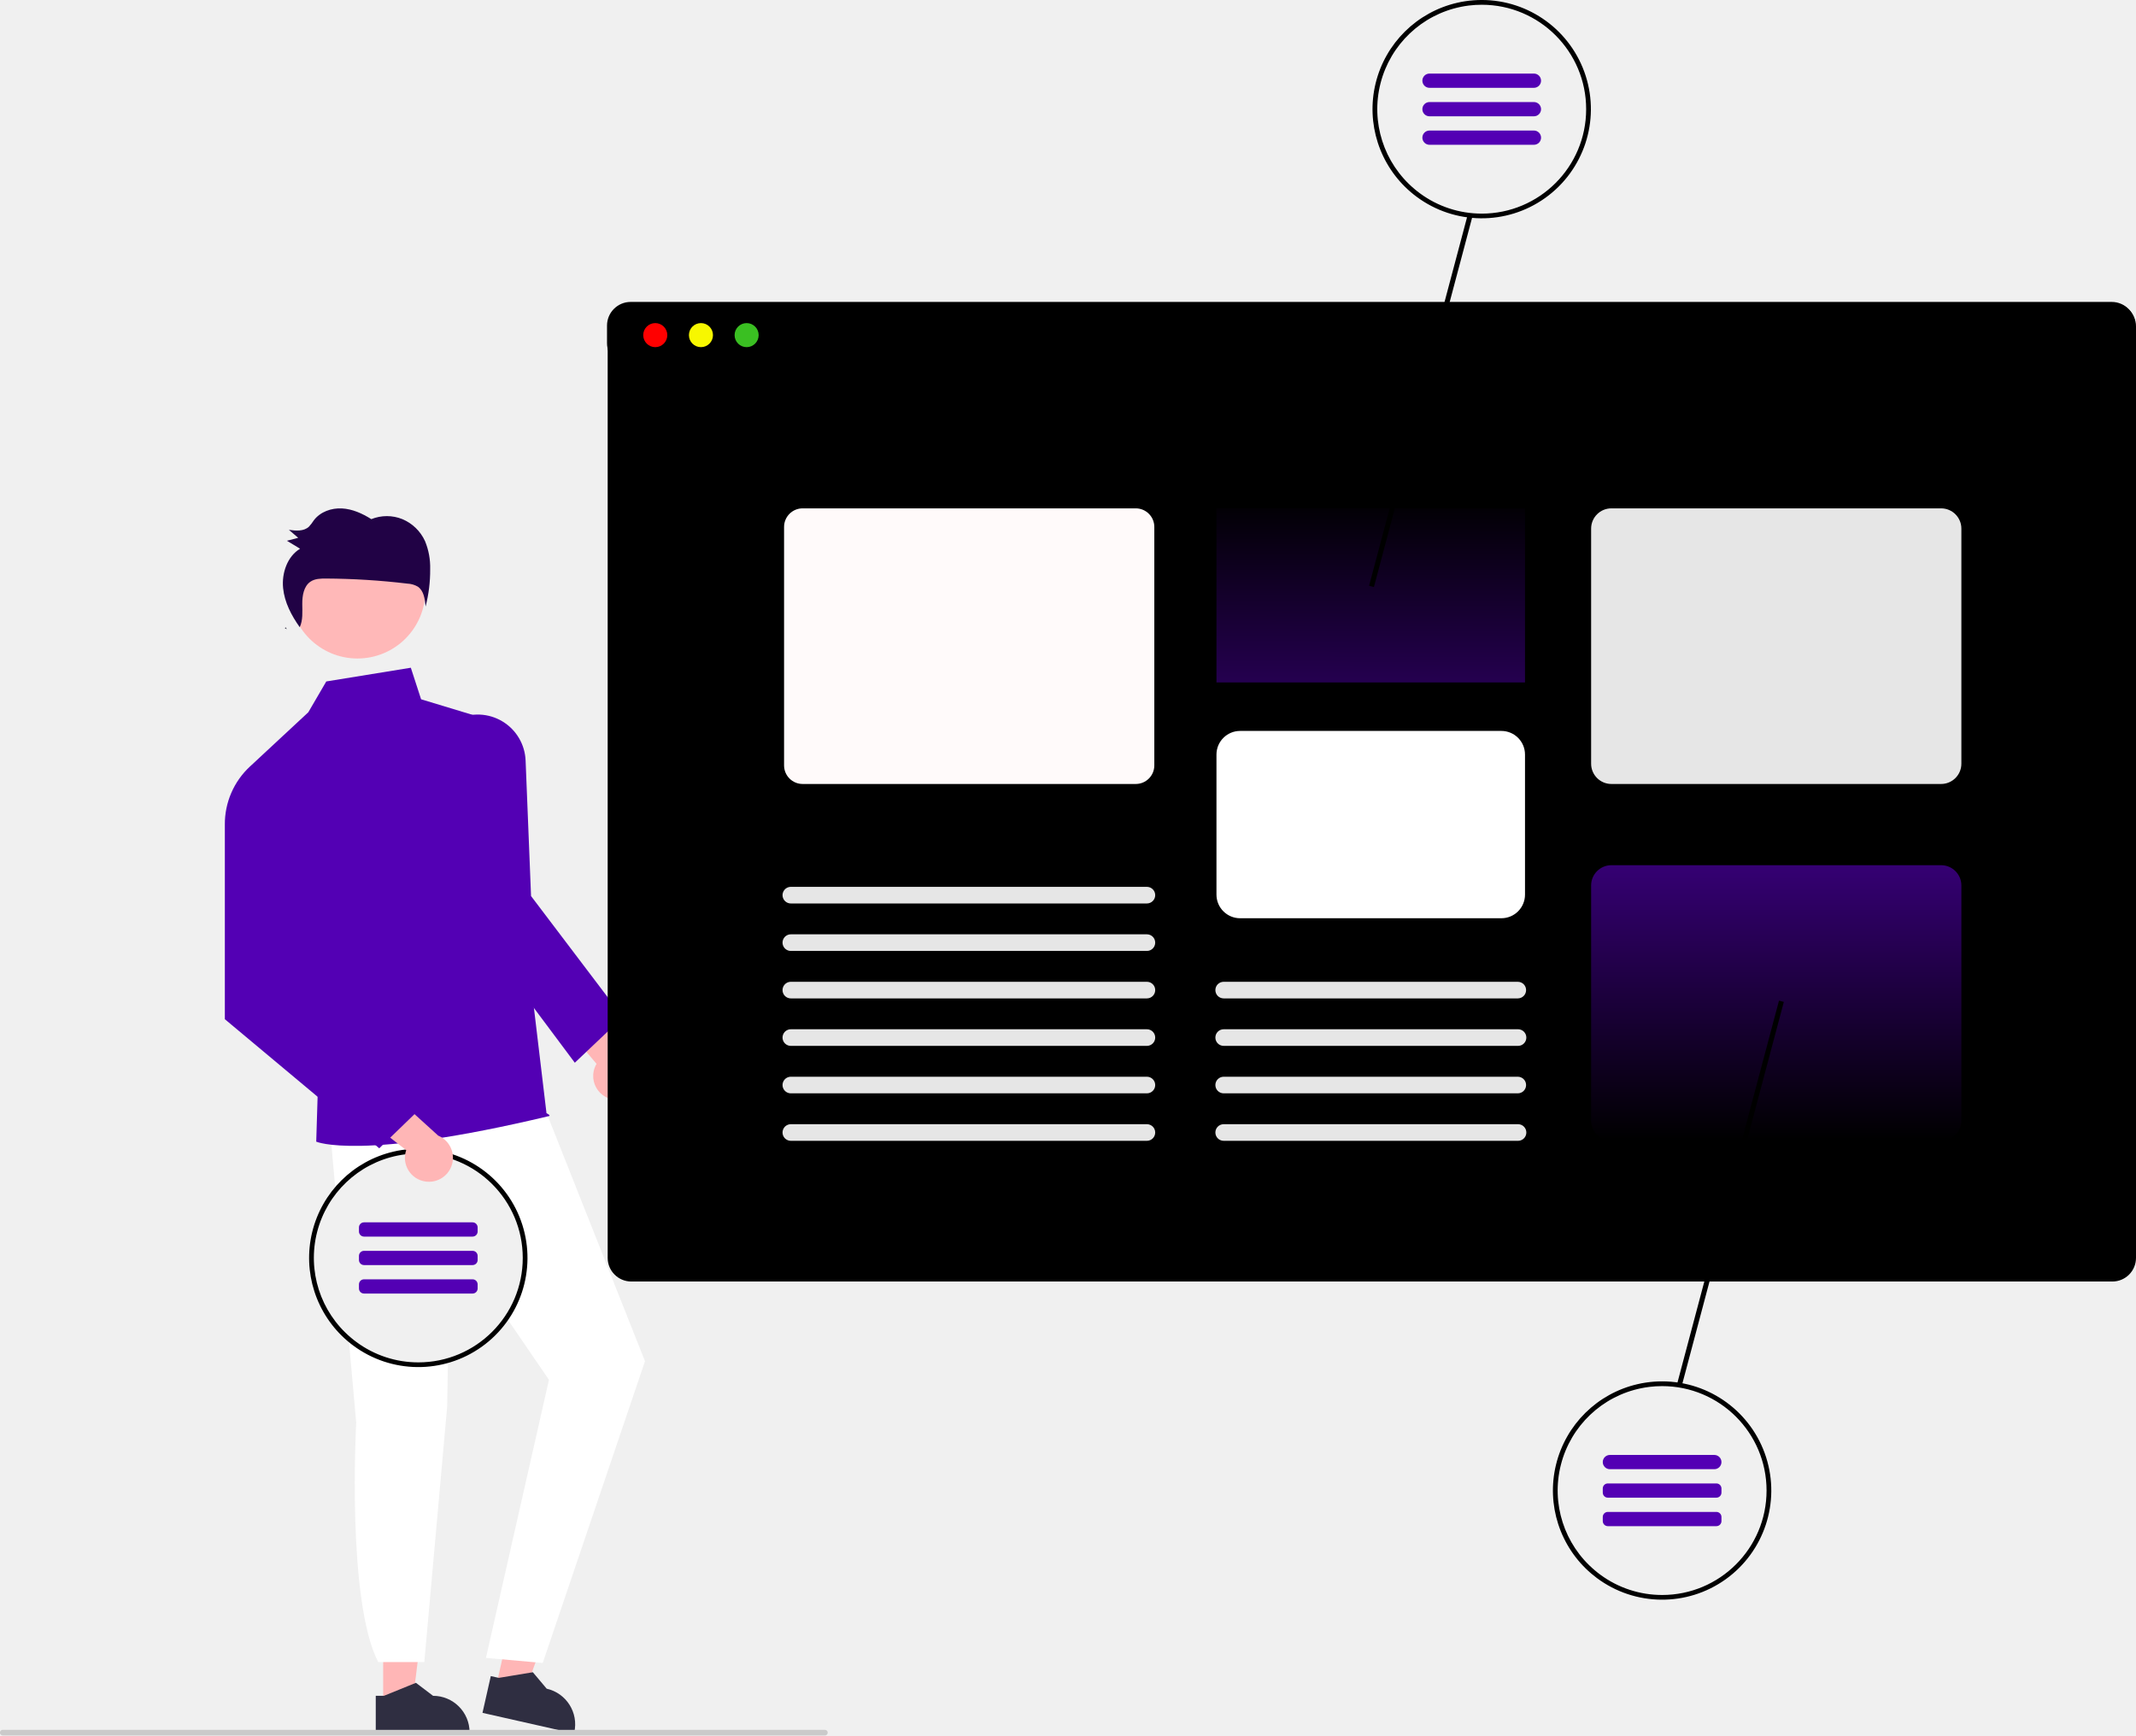
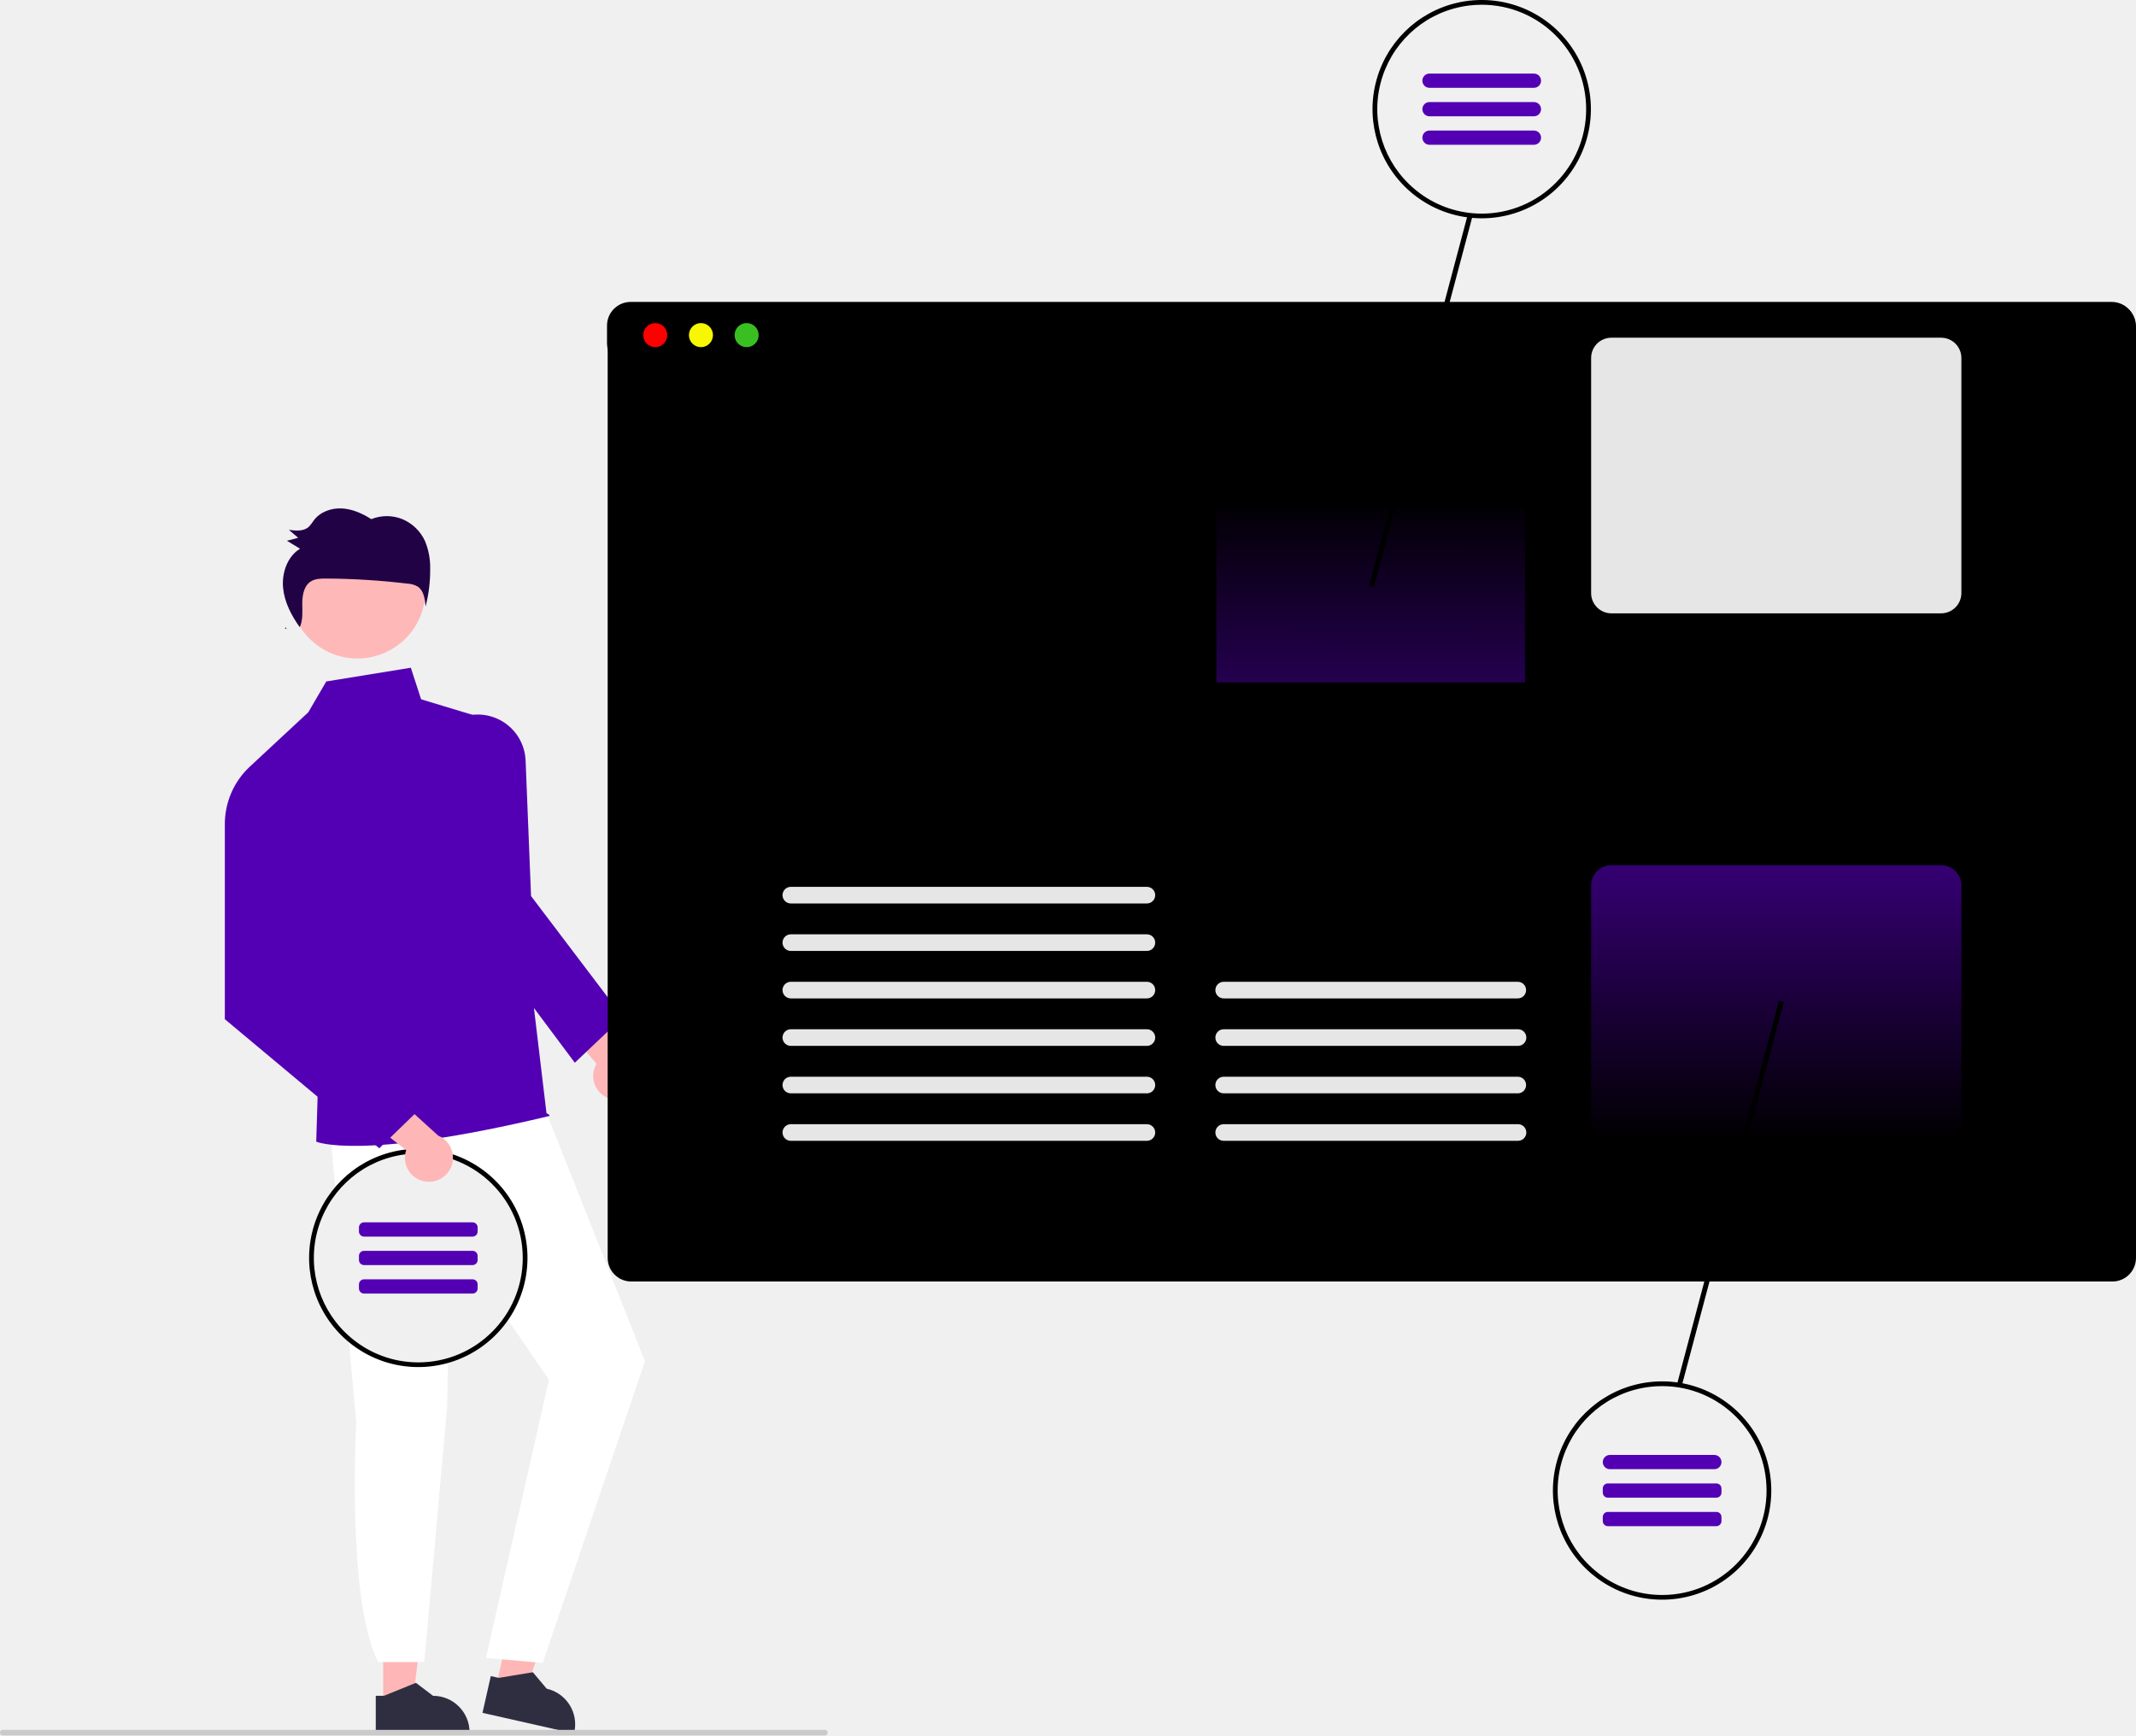
- <svg xmlns="http://www.w3.org/2000/svg" xmlns:xlink="http://www.w3.org/1999/xlink" width="1264.877" height="1027.782" viewBox="0 0 1264.877 1027.782">
+ <svg xmlns="http://www.w3.org/2000/svg" id="eVhFtrDjb481" viewBox="0 0 1264.877 1027.782" shape-rendering="geometricPrecision" text-rendering="geometricPrecision">
+   <style>#eVhFtrDjb4828 {animation: eVhFtrDjb4828__sz 2000ms linear infinite normal forwards}@keyframes eVhFtrDjb4828__sz { 0% {width: 0px;height: 0px} 10% {width: 0px;height: 0px} 55% {width: 182.709px;height: 110.93px} 100% {width: 182.709px;height: 110.93px}} #eVhFtrDjb4829_to {animation: eVhFtrDjb4829_to__to 2000ms linear infinite normal forwards}@keyframes eVhFtrDjb4829_to__to { 0% {transform: translate(942.216px,200px)} 50% {transform: translate(942.216px,301.058px)} 100% {transform: translate(942.216px,301.058px)}} #eVhFtrDjb4831 {animation: eVhFtrDjb4831__sz 2000ms linear infinite normal forwards}@keyframes eVhFtrDjb4831__sz { 0% {width: 0px;height: 0px} 50% {width: 219.251px;height: 163.228px} 100% {width: 219.251px;height: 163.228px}}</style>
  <defs>
-     <linearGradient id="linear-gradient" x1="0.532" y1="2.365" x2="0.541" y2="-0.073" gradientUnits="objectBoundingBox">
-       <stop offset="0" stop-color="#5300b4" />
-       <stop offset="1" />
+     <linearGradient id="eVhFtrDjb4827-fill" x1="0.532" y1="2.365" x2="0.541" y2="-0.073" spreadMethod="pad" gradientUnits="objectBoundingBox" gradientTransform="matrix(1 0 0 1 0 0)">
+       <stop id="eVhFtrDjb4827-fill-0" offset="0%" stop-color="rgb(83,0,180)" />
+       <stop id="eVhFtrDjb4827-fill-1" offset="100%" stop-color="rgb(0,0,0)" />
    </linearGradient>
-     <linearGradient id="linear-gradient-2" x1="0.5" y1="-0.563" x2="0.5" y2="1" xlink:href="#linear-gradient" />
+     <linearGradient id="eVhFtrDjb4830-fill" x1="0.5" y1="-0.563" x2="0.5" y2="1" spreadMethod="pad" gradientUnits="objectBoundingBox" gradientTransform="matrix(1 0 0 1 0 0)">
+       <stop id="eVhFtrDjb4830-fill-0" offset="0%" stop-color="rgb(83,0,180)" />
+       <stop id="eVhFtrDjb4830-fill-1" offset="100%" stop-color="rgb(0,0,0)" />
+     </linearGradient>
  </defs>
-   <g id="Group_16" data-name="Group 16" transform="translate(0)">
-     <path id="Path_372" data-name="Path 372" d="M417.936,565.015a14.135,14.135,0,0,1-7.2-20.441L378.3,506.22l25.917-3.1,26.828,36.9a14.211,14.211,0,0,1-13.105,25Z" transform="translate(-57.491 85.438)" fill="#ffb6b6" />
-     <path id="Path_373" data-name="Path 373" d="M161.429,737.664h17.232l8.2-66.469H161.425Z" transform="translate(65.479 272.255)" fill="#ffb6b6" />
-     <path id="Path_374" data-name="Path 374" d="M308.367,801.106h4.851l18.937-7.7,10.15,7.7h0a21.629,21.629,0,0,1,21.628,21.626v.7l-55.566,0Z" transform="translate(-85.856 203.186)" fill="#2f2e41" />
-     <path id="Path_375" data-name="Path 375" d="M208.937,729.466l16.81,3.8,22.638-63.031-24.809-5.6Z" transform="translate(84.751 269.592)" fill="#ffb6b6" />
-     <path id="Path_376" data-name="Path 376" d="M358.254,791.223l4.731,1.068,20.168-3.341,8.2,9.747h0a21.629,21.629,0,0,1,16.332,25.86l-.155.686-54.2-12.238Z" transform="translate(-67.615 201.379)" fill="#2f2e41" />
-     <path id="Path_377" data-name="Path 377" d="M289.05,568.2l15.583,174.592s-5.839,104.817,13,141.7H344.96l13.529-151.274,1.7-101.536,58.581,85.662L381.456,882.021l33.63,3.006,60.547-178.71L409.115,538.551Z" transform="translate(-93.691 99.81)" fill="#fff" />
-     <circle id="Ellipse_39" data-name="Ellipse 39" cx="40.188" cy="40.188" r="40.188" transform="translate(171.491 309.601)" fill="#ffb8b8" />
-     <path id="Path_378" data-name="Path 378" d="M403.365,398.564l-46.689-14.146L350.6,365.733l-50.069,8.127L289.893,392.1l-34.437,32.021L295.8,606.552,294.581,646.4S320.4,658.022,432.4,631.256c1.343-.321-1.468-1.727-1.468-1.727Z" transform="translate(-107.318 29.71)" fill="#5300b4" />
-     <path id="Path_379" data-name="Path 379" d="M412.5,591.66l-54.73-73.289L342.252,388.483l.453-.218a28.368,28.368,0,0,1,40.651,24.42l3.226,80.263,54.356,71.731Z" transform="translate(-72.111 37.71)" fill="#5300b4" />
-     <path id="Path_380" data-name="Path 380" d="M271.265,349.81q-.42-.573-.832-1.156c-.111.233-.2.474-.325.7Z" transform="translate(-101.375 22.782)" fill="#2f2e41" />
-     <path id="Path_381" data-name="Path 381" d="M353.385,317.917a25.643,25.643,0,0,0-13.417-12.962,24.482,24.482,0,0,0-18.355.016c-5.313-3.357-11.216-6.018-17.433-6.347s-12.79,1.977-16.621,7.054a27.133,27.133,0,0,1-2.9,3.773c-3.08,2.852-7.76,2.441-11.853,1.857l5.509,4.721-6.668,1.742,7.78,4.719c-7.529,4.519-10.951,14.383-10.047,23.341.855,8.481,4.95,16.237,9.845,23.13,1.953-4.121,1.532-9.051,1.5-13.692-.034-4.9.834-10.472,4.763-13.213,2.651-1.849,6.059-1.931,9.255-1.914a425.2,425.2,0,0,1,48.236,3.011,13.578,13.578,0,0,1,6.176,1.791c3.54,2.415,4.23,7.4,4.585,11.772a85.293,85.293,0,0,0,2.723-22.112,40.757,40.757,0,0,0-3.074-16.688Z" transform="translate(-101.729 2.476)" fill="#210245" />
-     <circle id="Ellipse_40" data-name="Ellipse 40" cx="63.253" cy="63.253" r="63.253" transform="translate(184.451 681.73)" fill="#f0f0f0" />
-     <path id="Path_382" data-name="Path 382" d="M344.95,568.4a64.978,64.978,0,0,0-9.705.73c-1.652.24-3.254.549-4.843.929a64.627,64.627,0,0,0-27.4,112.169c1.082.914,2.178,1.8,3.317,2.643A64.645,64.645,0,1,0,344.95,568.4Zm0,126.507a61.491,61.491,0,0,1-36.546-11.99c-1.152-.843-2.263-1.715-3.345-2.643a61.811,61.811,0,0,1,27.579-107.826c1.574-.323,3.148-.576,4.751-.773a61.183,61.183,0,0,1,7.562-.464,61.848,61.848,0,0,1,0,123.7Z" transform="translate(-97.245 111.919)" />
-     <rect id="Rectangle_82" data-name="Rectangle 82" width="70.281" height="8.434" rx="3" transform="translate(282.845 732.332) rotate(180)" fill="#5300b4" />
-     <rect id="Rectangle_83" data-name="Rectangle 83" width="70.281" height="8.434" rx="3" transform="translate(282.845 749.2) rotate(180)" fill="#5300b4" />
-     <rect id="Rectangle_84" data-name="Rectangle 84" width="70.281" height="8.434" rx="3" transform="translate(282.845 766.067) rotate(180)" fill="#5300b4" />
-     <path id="Path_383" data-name="Path 383" d="M343.825,598.859a14.135,14.135,0,0,1-11.217-18.546L293.041,549.37l24.743-8.312,33.78,30.659a14.211,14.211,0,0,1-7.739,27.143Z" transform="translate(-92.073 100.826)" fill="#ffb6b6" />
-     <path id="Path_384" data-name="Path 384" d="M284.149,406.9l-24.367.517a46.489,46.489,0,0,0-14.991,34.624V557.18l91.433,76.443,29.566-28.63-68.055-74.145Z" transform="translate(-111.645 46.41)" fill="#5300b4" />
-     <rect id="Rectangle_85" data-name="Rectangle 85" width="905.03" height="579.622" rx="14" transform="translate(359.847 179.32)" />
-     <rect id="Rectangle_86" data-name="Rectangle 86" width="853.272" height="472.632" rx="15" transform="translate(385.726 252.019)" />
-     <rect id="Rectangle_87" data-name="Rectangle 87" width="905.03" height="38.449" rx="14" transform="translate(359.461 178.807)" />
-     <circle id="Ellipse_41" data-name="Ellipse 41" cx="7.126" cy="7.126" r="7.126" transform="translate(380.907 191.338)" fill="red" />
-     <circle id="Ellipse_42" data-name="Ellipse 42" cx="7.126" cy="7.126" r="7.126" transform="translate(407.956 191.338)" fill="#f7f700" />
-     <circle id="Ellipse_43" data-name="Ellipse 43" cx="7.126" cy="7.126" r="7.126" transform="translate(435.005 191.338)" fill="#3abf22" />
-     <path id="Path_400" data-name="Path 400" d="M0,0H182.709V103.1H0Z" transform="translate(720.355 301.058)" fill="url(#linear-gradient)" />
-     <rect id="Rectangle_89" data-name="Rectangle 89" width="182.709" height="110.93" rx="14" transform="translate(720.355 432.87)" fill="#fff" />
-     <rect id="Rectangle_90" data-name="Rectangle 90" width="219.251" height="163.228" rx="12" transform="translate(942.216 301.058)" fill="#e6e6e6" />
-     <rect id="Rectangle_91" data-name="Rectangle 91" width="219.251" height="163.228" rx="12" transform="translate(942.216 512.383)" fill="url(#linear-gradient-2)" />
-     <rect id="Rectangle_92" data-name="Rectangle 92" width="219.251" height="163.228" rx="11" transform="translate(464.302 301.058)" fill="snow" />
-     <path id="Path_385" data-name="Path 385" d="M639.232,79.642,576.774,314.6l2.862.76L641.507,82.6Z" transform="translate(233.956 32.305)" />
-     <path id="Path_386" data-name="Path 386" d="M767.319,421.592,705.447,654.35l2.276,2.96L770.18,422.352Z" transform="translate(286.149 171.01)" />
-     <path id="Path_387" data-name="Path 387" d="M695.554,487.891H484.71a4.92,4.92,0,1,1,0-9.839H695.554a4.92,4.92,0,0,1,0,9.839Z" transform="translate(-16.322 75.27)" fill="#e6e6e6" />
-     <path id="Path_388" data-name="Path 388" d="M695.554,467.891H484.71a4.92,4.92,0,1,1,0-9.839H695.554a4.92,4.92,0,0,1,0,9.839Z" transform="translate(-16.322 67.157)" fill="#e6e6e6" />
-     <path id="Path_389" data-name="Path 389" d="M695.554,507.891H484.71a4.92,4.92,0,1,1,0-9.839H695.554a4.92,4.92,0,0,1,0,9.839Z" transform="translate(-16.322 83.382)" fill="#e6e6e6" />
-     <path id="Path_390" data-name="Path 390" d="M695.554,527.891H484.71a4.92,4.92,0,1,1,0-9.839H695.554a4.92,4.92,0,0,1,0,9.839Z" transform="translate(-16.322 91.495)" fill="#e6e6e6" />
-     <path id="Path_391" data-name="Path 391" d="M695.554,547.891H484.71a4.92,4.92,0,1,1,0-9.839H695.554a4.92,4.92,0,0,1,0,9.839Z" transform="translate(-16.322 99.608)" fill="#e6e6e6" />
-     <path id="Path_392" data-name="Path 392" d="M695.554,567.891H484.71a4.92,4.92,0,1,1,0-9.839H695.554a4.92,4.92,0,0,1,0,9.839Z" transform="translate(-16.322 107.72)" fill="#e6e6e6" />
-     <path id="Path_393" data-name="Path 393" d="M841.255,507.891h-174.3a4.92,4.92,0,0,1,0-9.839h174.3a4.92,4.92,0,0,1,0,9.839Z" transform="translate(57.603 83.382)" fill="#e6e6e6" />
-     <path id="Path_394" data-name="Path 394" d="M841.255,527.891h-174.3a4.92,4.92,0,0,1,0-9.839h174.3a4.92,4.92,0,1,1,0,9.839Z" transform="translate(57.603 91.495)" fill="#e6e6e6" />
-     <path id="Path_395" data-name="Path 395" d="M841.255,547.891h-174.3a4.92,4.92,0,0,1,0-9.839h174.3a4.92,4.92,0,0,1,0,9.839Z" transform="translate(57.603 99.608)" fill="#e6e6e6" />
-     <path id="Path_396" data-name="Path 396" d="M841.255,567.891h-174.3a4.92,4.92,0,0,1,0-9.839h174.3a4.92,4.92,0,1,1,0,9.839Z" transform="translate(57.603 107.72)" fill="#e6e6e6" />
-     <circle id="Ellipse_44" data-name="Ellipse 44" cx="63.253" cy="63.253" r="63.253" transform="translate(814.173 1.406)" fill="#f0f0f0" />
-     <path id="Path_397" data-name="Path 397" d="M792.95,84.4a64.982,64.982,0,0,0-9.705.73c-1.652.24-3.254.549-4.843.929a64.627,64.627,0,0,0-27.4,112.169c1.082.914,2.178,1.8,3.317,2.643A64.645,64.645,0,1,0,792.95,84.4Zm0,126.507a61.491,61.491,0,0,1-36.546-11.99c-1.152-.843-2.263-1.715-3.345-2.643A61.811,61.811,0,0,1,780.637,88.453c1.574-.323,3.148-.576,4.751-.773a61.192,61.192,0,0,1,7.562-.464,61.848,61.848,0,1,1,0,123.7Z" transform="translate(84.476 -84.405)" />
-     <path id="Path_402" data-name="Path 402" d="M4.217,0H66.065a4.217,4.217,0,0,1,0,8.434H4.217A4.217,4.217,0,0,1,4.217,0Z" transform="translate(912.567 52.008) rotate(180)" fill="#5300b4" />
-     <path id="Path_403" data-name="Path 403" d="M4.217,0H66.065a4.217,4.217,0,0,1,0,8.434H4.217A4.217,4.217,0,0,1,4.217,0Z" transform="translate(912.567 68.876) rotate(180)" fill="#5300b4" />
-     <path id="Path_404" data-name="Path 404" d="M4.217,0H66.065a4.217,4.217,0,0,1,0,8.434H4.217A4.217,4.217,0,0,1,4.217,0Z" transform="translate(912.567 85.743) rotate(180)" fill="#5300b4" />
-     <circle id="Ellipse_45" data-name="Ellipse 45" cx="63.253" cy="63.253" r="63.253" transform="translate(921.001 819.481)" fill="#f0f0f0" />
-     <path id="Path_398" data-name="Path 398" d="M868.95,666.4a64.991,64.991,0,0,0-9.706.73c-1.652.24-3.254.549-4.843.929a64.627,64.627,0,0,0-27.4,112.169c1.083.914,2.179,1.8,3.317,2.643A64.645,64.645,0,1,0,868.95,666.4Zm0,126.507a61.491,61.491,0,0,1-36.546-11.99c-1.152-.843-2.263-1.715-3.345-2.643a61.811,61.811,0,0,1,27.579-107.826c1.574-.323,3.148-.576,4.751-.773a61.185,61.185,0,0,1,7.562-.464,61.848,61.848,0,1,1,0,123.7Z" transform="translate(115.304 151.671)" />
-     <path id="Path_401" data-name="Path 401" d="M4.217,0H66.065a4.217,4.217,0,0,1,0,8.434H4.217A4.217,4.217,0,0,1,4.217,0Z" transform="translate(1019.395 870.084) rotate(180)" fill="#5300b4" />
-     <rect id="Rectangle_97" data-name="Rectangle 97" width="70.281" height="8.434" rx="3" transform="translate(1019.395 886.951) rotate(180)" fill="#5300b4" />
-     <rect id="Rectangle_98" data-name="Rectangle 98" width="70.281" height="8.434" rx="3" transform="translate(1019.395 903.819) rotate(180)" fill="#5300b4" />
-     <path id="Path_399" data-name="Path 399" d="M638.5,816.561H151.741a1.674,1.674,0,1,1,0-3.347H638.5a1.674,1.674,0,1,1,0,3.347Z" transform="translate(-150.067 211.221)" fill="#cacaca" />
+   <g id="eVhFtrDjb482">
+     <path id="eVhFtrDjb483" d="M417.936,565.015C414.02,563.547,410.954,560.42,409.565,556.475C408.175,552.53,408.604,548.172,410.736,544.574L378.3,506.22L404.217,503.12L431.045,540.02C436.991,544.089,438.951,551.964,435.606,558.346C432.261,564.727,424.669,567.595,417.94,565.02Z" transform="matrix(1 0 0 1 -57.491 85.438)" fill="rgb(255,182,182)" stroke="none" stroke-width="1" />
+     <path id="eVhFtrDjb484" d="M161.429,737.664L178.661,737.664L186.861,671.195L161.425,671.195Z" transform="matrix(1 0 0 1 65.479 272.255)" fill="rgb(255,182,182)" stroke="none" stroke-width="1" />
+     <path id="eVhFtrDjb485" d="M308.367,801.106L313.218,801.106L332.155,793.406L342.305,801.106L342.305,801.106C354.249,801.107,363.931,810.788,363.933,822.732L363.933,823.432L308.367,823.432Z" transform="matrix(1 0 0 1 -85.856 203.186)" fill="rgb(47,46,65)" stroke="none" stroke-width="1" />
+     <path id="eVhFtrDjb486" d="M208.937,729.466L225.747,733.266L248.385,670.235L223.576,664.635Z" transform="matrix(1 0 0 1 84.751 269.592)" fill="rgb(255,182,182)" stroke="none" stroke-width="1" />
+     <path id="eVhFtrDjb487" d="M358.254,791.223L362.985,792.291L383.153,788.95L391.353,798.697L391.353,798.697C403.003,801.329,410.315,812.906,407.685,824.557L407.53,825.243L353.33,813.005Z" transform="matrix(1 0 0 1 -67.615 201.379)" fill="rgb(47,46,65)" stroke="none" stroke-width="1" />
+     <path id="eVhFtrDjb488" d="M289.05,568.2L304.633,742.792C304.633,742.792,298.794,847.609,317.633,884.492L344.96,884.492L358.489,733.218L360.189,631.682L418.77,717.344L381.456,882.021L415.086,885.027L475.633,706.317L409.115,538.551Z" transform="matrix(1 0 0 1 -93.691 99.81)" fill="rgb(255,255,255)" stroke="none" stroke-width="1" />
+     <circle id="eVhFtrDjb489" r="40.188" transform="matrix(1 0 0 1 211.679 349.789)" fill="rgb(255,184,184)" stroke="none" stroke-width="1" />
+     <path id="eVhFtrDjb4810" d="M403.365,398.564L356.676,384.418L350.6,365.733L300.531,373.86L289.893,392.1L255.456,424.121L295.8,606.552L294.581,646.4C294.581,646.4,320.4,658.022,432.4,631.256C433.743,630.935,430.932,629.529,430.932,629.529Z" transform="matrix(1 0 0 1 -107.318 29.71)" fill="rgb(83,0,180)" stroke="none" stroke-width="1" />
+     <path id="eVhFtrDjb4811" d="M412.5,591.66L357.77,518.371L342.252,388.483L342.705,388.265C351.313,384.121,361.429,384.588,369.619,389.507C377.809,394.427,382.972,403.139,383.356,412.685L386.582,492.948L440.938,564.679Z" transform="matrix(1 0 0 1 -72.111 37.71)" fill="rgb(83,0,180)" stroke="none" stroke-width="1" />
+     <path id="eVhFtrDjb4812" d="M271.265,349.81Q270.845,349.237,270.433,348.654C270.322,348.887,270.233,349.128,270.108,349.354Z" transform="matrix(1 0 0 1 -101.375 22.782)" fill="rgb(47,46,65)" stroke="none" stroke-width="1" />
+     <path id="eVhFtrDjb4813" d="M353.385,317.917C350.699,312.065,345.909,307.438,339.968,304.955C334.079,302.58,327.498,302.586,321.613,304.971C316.3,301.614,310.397,298.953,304.18,298.624C297.963,298.295,291.39,300.601,287.559,305.678C286.705,307.018,285.734,308.281,284.659,309.451C281.579,312.303,276.899,311.892,272.806,311.308L278.315,316.029L271.647,317.771L279.427,322.49C271.898,327.009,268.476,336.873,269.38,345.831C270.235,354.312,274.33,362.068,279.225,368.961C281.178,364.84,280.757,359.91,280.725,355.269C280.691,350.369,281.559,344.797,285.488,342.056C288.139,340.207,291.547,340.125,294.743,340.142C310.866,340.23,326.97,341.236,342.979,343.153C345.151,343.247,347.269,343.861,349.155,344.944C352.695,347.359,353.385,352.344,353.74,356.716C355.611,349.496,356.526,342.062,356.463,334.604C356.62,328.887,355.573,323.201,353.389,317.916Z" transform="matrix(1 0 0 1 -101.729 2.476)" fill="rgb(33,2,69)" stroke="none" stroke-width="1" />
+     <circle id="eVhFtrDjb4814" r="63.253" transform="matrix(1 0 0 1 247.704 744.983)" fill="rgb(240,240,240)" stroke="none" stroke-width="1" />
+     <path id="eVhFtrDjb4815" d="M344.95,568.4C341.701,568.4,338.457,568.644,335.245,569.13C333.593,569.37,331.991,569.679,330.402,570.059C306.604,575.543,287.93,593.975,282.134,617.699C276.339,641.424,284.412,666.389,303.002,682.228C304.084,683.142,305.18,684.028,306.319,684.871C328.851,701.67,359.655,701.986,382.527,685.653C405.399,669.32,415.097,640.08,406.52,613.316C397.942,586.552,373.055,568.396,344.95,568.4ZM344.95,694.907C331.799,694.921,318.99,690.719,308.404,682.917C307.252,682.074,306.141,681.202,305.059,680.274C286.937,664.987,279.155,640.681,285.03,617.711C290.905,594.742,309.401,577.157,332.638,572.448C334.212,572.125,335.786,571.872,337.389,571.675C339.898,571.364,342.423,571.209,344.951,571.211C379.11,571.211,406.801,598.902,406.801,633.061C406.801,667.22,379.11,694.911,344.951,694.911Z" transform="matrix(1 0 0 1 -97.245 111.919)" fill="rgb(0,0,0)" stroke="none" stroke-width="1" />
+     <rect id="eVhFtrDjb4816" width="70.281" height="8.434" rx="3" ry="3" transform="matrix(-1 0 0 -1 282.845 732.332)" fill="rgb(83,0,180)" stroke="none" stroke-width="1" />
+     <rect id="eVhFtrDjb4817" width="70.281" height="8.434" rx="3" ry="3" transform="matrix(-1 0 0 -1 282.845 749.2)" fill="rgb(83,0,180)" stroke="none" stroke-width="1" />
+     <rect id="eVhFtrDjb4818" width="70.281" height="8.434" rx="3" ry="3" transform="matrix(-1 0 0 -1 282.845 766.067)" fill="rgb(83,0,180)" stroke="none" stroke-width="1" />
+     <path id="eVhFtrDjb4819" d="M343.825,598.859C339.691,598.221,336.052,595.784,333.887,592.205C331.722,588.625,331.254,584.271,332.608,580.313L293.041,549.37L317.784,541.058L351.564,571.717C358.21,574.493,361.728,581.801,359.753,588.727C357.779,595.653,350.935,600.006,343.825,598.86Z" transform="matrix(1 0 0 1 -92.073 100.826)" fill="rgb(255,182,182)" stroke="none" stroke-width="1" />
+     <path id="eVhFtrDjb4820" d="M284.149,406.9L259.782,407.417C250.116,416.321,244.669,428.9,244.791,442.041L244.791,557.18L336.224,633.623L365.79,604.993L297.735,530.848Z" transform="matrix(1 0 0 1 -111.645 46.41)" fill="rgb(83,0,180)" stroke="none" stroke-width="1" />
+     <rect id="eVhFtrDjb4821" width="905.03" height="579.622" rx="14" ry="14" transform="matrix(1 0 0 1 359.847 179.32)" fill="rgb(0,0,0)" stroke="none" stroke-width="1" />
+     <rect id="eVhFtrDjb4822" width="853.272" height="472.632" rx="15" ry="15" transform="matrix(1 0 0 1 385.726 252.019)" fill="rgb(0,0,0)" stroke="none" stroke-width="1" />
+     <rect id="eVhFtrDjb4823" width="905.03" height="38.449" rx="14" ry="14" transform="matrix(1 0 0 1 359.461 178.807)" fill="rgb(0,0,0)" stroke="none" stroke-width="1" />
+     <circle id="eVhFtrDjb4824" r="7.126" transform="matrix(1 0 0 1 388.033 198.464)" fill="rgb(255,0,0)" stroke="none" stroke-width="1" />
+     <circle id="eVhFtrDjb4825" r="7.126" transform="matrix(1 0 0 1 415.082 198.464)" fill="rgb(247,247,0)" stroke="none" stroke-width="1" />
+     <circle id="eVhFtrDjb4826" r="7.126" transform="matrix(1 0 0 1 442.131 198.464)" fill="rgb(58,191,34)" stroke="none" stroke-width="1" />
+     <path id="eVhFtrDjb4827" d="M0,0L182.709,0L182.709,103.1L0,103.1Z" transform="matrix(1 0 0 1 720.355 301.058)" fill="url(#eVhFtrDjb4827-fill)" stroke="none" stroke-width="1" />
+     <rect id="eVhFtrDjb4828" width="0" height="0" rx="14" ry="14" transform="matrix(1 0 0 1 720.355 432.87)" fill="rgb(255,255,255)" stroke="none" stroke-width="1" />
+     <g id="eVhFtrDjb4829_to" transform="translate(942.216,200)">
+       <rect id="eVhFtrDjb4829" width="219.251" height="163.228" rx="12" ry="12" transform="translate(0,0)" fill="rgb(230,230,230)" stroke="none" stroke-width="1" />
+     </g>
+     <rect id="eVhFtrDjb4830" width="219.251" height="163.228" rx="12" ry="12" transform="matrix(1 0 0 1 942.216 512.383)" fill="url(#eVhFtrDjb4830-fill)" stroke="none" stroke-width="1" />
+     <rect id="eVhFtrDjb4831" width="0" height="0" rx="11" ry="11" transform="matrix(1 0 0 1 464.302 301.058)" fill="rgb(255,250,250)" stroke="none" stroke-width="1" />
+     <path id="eVhFtrDjb4832" d="M639.232,79.642L576.774,314.6L579.636,315.36L641.507,82.6Z" transform="matrix(1 0 0 1 233.956 32.305)" fill="rgb(0,0,0)" stroke="none" stroke-width="1" />
+     <path id="eVhFtrDjb4833" d="M767.319,421.592L705.447,654.35L707.723,657.31L770.18,422.352Z" transform="matrix(1 0 0 1 286.149 171.01)" fill="rgb(0,0,0)" stroke="none" stroke-width="1" />
+     <path id="eVhFtrDjb4834" d="M695.554,487.891L484.71,487.891C482.936,487.916,481.285,486.984,480.391,485.452C479.496,483.919,479.496,482.024,480.391,480.491C481.285,478.959,482.936,478.027,484.71,478.052L695.554,478.052C698.244,478.09,700.404,480.282,700.404,482.971C700.404,485.661,698.244,487.853,695.554,487.891Z" transform="matrix(1 0 0 1 -16.322 75.27)" fill="rgb(230,230,230)" stroke="none" stroke-width="1" />
+     <path id="eVhFtrDjb4835" d="M695.554,467.891L484.71,467.891C482.936,467.916,481.285,466.984,480.391,465.452C479.496,463.919,479.496,462.024,480.391,460.491C481.285,458.959,482.936,458.027,484.71,458.052L695.554,458.052C698.244,458.09,700.404,460.282,700.404,462.971C700.404,465.661,698.244,467.853,695.554,467.891Z" transform="matrix(1 0 0 1 -16.322 67.157)" fill="rgb(230,230,230)" stroke="none" stroke-width="1" />
+     <path id="eVhFtrDjb4836" d="M695.554,507.891L484.71,507.891C482.936,507.916,481.285,506.984,480.391,505.452C479.496,503.919,479.496,502.024,480.391,500.491C481.285,498.959,482.936,498.027,484.71,498.052L695.554,498.052C698.244,498.09,700.404,500.282,700.404,502.971C700.404,505.661,698.244,507.853,695.554,507.891Z" transform="matrix(1 0 0 1 -16.322 83.382)" fill="rgb(230,230,230)" stroke="none" stroke-width="1" />
+     <path id="eVhFtrDjb4837" d="M695.554,527.891L484.71,527.891C482.936,527.916,481.285,526.984,480.391,525.452C479.496,523.919,479.496,522.024,480.391,520.491C481.285,518.959,482.936,518.027,484.71,518.052L695.554,518.052C698.244,518.09,700.404,520.282,700.404,522.971C700.404,525.661,698.244,527.853,695.554,527.891Z" transform="matrix(1 0 0 1 -16.322 91.495)" fill="rgb(230,230,230)" stroke="none" stroke-width="1" />
+     <path id="eVhFtrDjb4838" d="M695.554,547.891L484.71,547.891C482.936,547.916,481.285,546.984,480.391,545.452C479.496,543.919,479.496,542.024,480.391,540.491C481.285,538.959,482.936,538.027,484.71,538.052L695.554,538.052C698.244,538.09,700.404,540.282,700.404,542.971C700.404,545.661,698.244,547.853,695.554,547.891Z" transform="matrix(1 0 0 1 -16.322 99.608)" fill="rgb(230,230,230)" stroke="none" stroke-width="1" />
+     <path id="eVhFtrDjb4839" d="M695.554,567.891L484.71,567.891C482.936,567.916,481.285,566.984,480.391,565.452C479.496,563.919,479.496,562.024,480.391,560.491C481.285,558.959,482.936,558.027,484.71,558.052L695.554,558.052C698.244,558.09,700.404,560.282,700.404,562.971C700.404,565.661,698.244,567.853,695.554,567.891Z" transform="matrix(1 0 0 1 -16.322 107.72)" fill="rgb(230,230,230)" stroke="none" stroke-width="1" />
+     <path id="eVhFtrDjb4840" d="M841.255,507.891L666.955,507.891C664.265,507.853,662.105,505.661,662.105,502.971C662.105,500.282,664.265,498.09,666.955,498.052L841.255,498.052C843.945,498.09,846.105,500.282,846.105,502.971C846.105,505.661,843.945,507.853,841.255,507.891Z" transform="matrix(1 0 0 1 57.603 83.382)" fill="rgb(230,230,230)" stroke="none" stroke-width="1" />
+     <path id="eVhFtrDjb4841" d="M841.255,527.891L666.955,527.891C664.265,527.853,662.105,525.661,662.105,522.971C662.105,520.282,664.265,518.09,666.955,518.052L841.255,518.052C843.029,518.027,844.68,518.959,845.574,520.491C846.469,522.024,846.469,523.919,845.574,525.452C844.68,526.984,843.029,527.916,841.255,527.891Z" transform="matrix(1 0 0 1 57.603 91.495)" fill="rgb(230,230,230)" stroke="none" stroke-width="1" />
+     <path id="eVhFtrDjb4842" d="M841.255,547.891L666.955,547.891C664.265,547.853,662.105,545.661,662.105,542.971C662.105,540.282,664.265,538.09,666.955,538.052L841.255,538.052C843.945,538.09,846.105,540.282,846.105,542.971C846.105,545.661,843.945,547.853,841.255,547.891Z" transform="matrix(1 0 0 1 57.603 99.608)" fill="rgb(230,230,230)" stroke="none" stroke-width="1" />
+     <path id="eVhFtrDjb4843" d="M841.255,567.891L666.955,567.891C664.265,567.853,662.105,565.661,662.105,562.971C662.105,560.282,664.265,558.09,666.955,558.052L841.255,558.052C843.029,558.027,844.68,558.959,845.574,560.491C846.469,562.024,846.469,563.919,845.574,565.452C844.68,566.984,843.029,567.916,841.255,567.891Z" transform="matrix(1 0 0 1 57.603 107.72)" fill="rgb(230,230,230)" stroke="none" stroke-width="1" />
+     <circle id="eVhFtrDjb4844" r="63.253" transform="matrix(1 0 0 1 877.426 64.659)" fill="rgb(240,240,240)" stroke="none" stroke-width="1" />
+     <path id="eVhFtrDjb4845" d="M792.95,84.4C789.701,84.4,786.457,84.644,783.245,85.13C781.593,85.37,779.991,85.679,778.402,86.059C754.604,91.543,735.93,109.975,730.134,133.699C724.339,157.424,732.412,182.389,751.002,198.228C752.084,199.142,753.18,200.028,754.319,200.871C776.851,217.67,807.655,217.986,830.527,201.653C853.399,185.32,863.097,156.08,854.52,129.316C845.942,102.552,821.055,84.396,792.95,84.4ZM792.95,210.907C779.799,210.921,766.99,206.719,756.404,198.917C755.252,198.074,754.141,197.202,753.059,196.274C734.94,180.986,727.16,156.682,733.035,133.715C738.91,110.747,757.403,93.163,780.637,88.453C782.211,88.13,783.785,87.877,785.388,87.68C787.897,87.369,790.422,87.214,792.95,87.216C827.109,87.216,854.8,114.907,854.8,149.066C854.8,183.225,827.109,210.916,792.95,210.916Z" transform="matrix(1 0 0 1 84.476 -84.405)" fill="rgb(0,0,0)" stroke="none" stroke-width="1" />
+     <path id="eVhFtrDjb4846" d="M4.217,0L66.065,0C68.394,0,70.282,1.888,70.282,4.217C70.282,6.546,68.394,8.434,66.065,8.434L4.217,8.434C1.888,8.434,0,6.546,0,4.217C0,1.888,1.888,0,4.217,0Z" transform="matrix(-1 0 0 -1 912.567 52.008)" fill="rgb(83,0,180)" stroke="none" stroke-width="1" />
+     <path id="eVhFtrDjb4847" d="M4.217,0L66.065,0C68.394,0,70.282,1.888,70.282,4.217C70.282,6.546,68.394,8.434,66.065,8.434L4.217,8.434C1.888,8.434,0,6.546,0,4.217C0,1.888,1.888,0,4.217,0Z" transform="matrix(-1 0 0 -1 912.567 68.876)" fill="rgb(83,0,180)" stroke="none" stroke-width="1" />
+     <path id="eVhFtrDjb4848" d="M4.217,0L66.065,0C68.394,0,70.282,1.888,70.282,4.217C70.282,6.546,68.394,8.434,66.065,8.434L4.217,8.434C1.888,8.434,0,6.546,0,4.217C0,1.888,1.888,0,4.217,0Z" transform="matrix(-1 0 0 -1 912.567 85.743)" fill="rgb(83,0,180)" stroke="none" stroke-width="1" />
+     <circle id="eVhFtrDjb4849" r="63.253" transform="matrix(1 0 0 1 984.254 882.734)" fill="rgb(240,240,240)" stroke="none" stroke-width="1" />
+     <path id="eVhFtrDjb4850" d="M868.95,666.4C865.701,666.4,862.457,666.644,859.244,667.13C857.592,667.37,855.99,667.679,854.401,668.059C830.603,673.543,811.929,691.975,806.133,715.699C800.338,739.424,808.411,764.389,827.001,780.228C828.084,781.142,829.18,782.028,830.318,782.871C852.85,799.67,883.654,799.986,906.526,783.653C929.398,767.32,939.096,738.081,930.519,711.317C921.942,684.552,897.055,666.397,868.95,666.4ZM868.95,792.907C855.799,792.921,842.99,788.719,832.404,780.917C831.252,780.074,830.141,779.202,829.059,778.274C810.937,762.987,803.155,738.681,809.03,715.711C814.905,692.742,833.401,675.157,856.638,670.448C858.212,670.125,859.786,669.872,861.389,669.675C863.898,669.364,866.423,669.209,868.951,669.211C903.11,669.211,930.801,696.902,930.801,731.061C930.801,765.22,903.11,792.911,868.951,792.911Z" transform="matrix(1 0 0 1 115.304 151.671)" fill="rgb(0,0,0)" stroke="none" stroke-width="1" />
+     <path id="eVhFtrDjb4851" d="M4.217,0L66.065,0C68.394,0,70.282,1.888,70.282,4.217C70.282,6.546,68.394,8.434,66.065,8.434L4.217,8.434C1.888,8.434,0,6.546,0,4.217C0,1.888,1.888,0,4.217,0Z" transform="matrix(-1 0 0 -1 1019.4 870.084)" fill="rgb(83,0,180)" stroke="none" stroke-width="1" />
+     <rect id="eVhFtrDjb4852" width="70.281" height="8.434" rx="3" ry="3" transform="matrix(-1 0 0 -1 1019.4 886.951)" fill="rgb(83,0,180)" stroke="none" stroke-width="1" />
+     <rect id="eVhFtrDjb4853" width="70.281" height="8.434" rx="3" ry="3" transform="matrix(-1 0 0 -1 1019.4 903.819)" fill="rgb(83,0,180)" stroke="none" stroke-width="1" />
+     <path id="eVhFtrDjb4854" d="M638.5,816.561L151.741,816.561C151.133,816.576,150.565,816.26,150.257,815.736C149.949,815.212,149.949,814.563,150.257,814.039C150.565,813.515,151.133,813.199,151.741,813.214L638.5,813.214C639.108,813.199,639.676,813.515,639.984,814.039C640.292,814.563,640.292,815.212,639.984,815.736C639.676,816.26,639.108,816.576,638.5,816.561Z" transform="matrix(1 0 0 1 -150.067 211.221)" fill="rgb(202,202,202)" stroke="none" stroke-width="1" />
  </g>
</svg>
